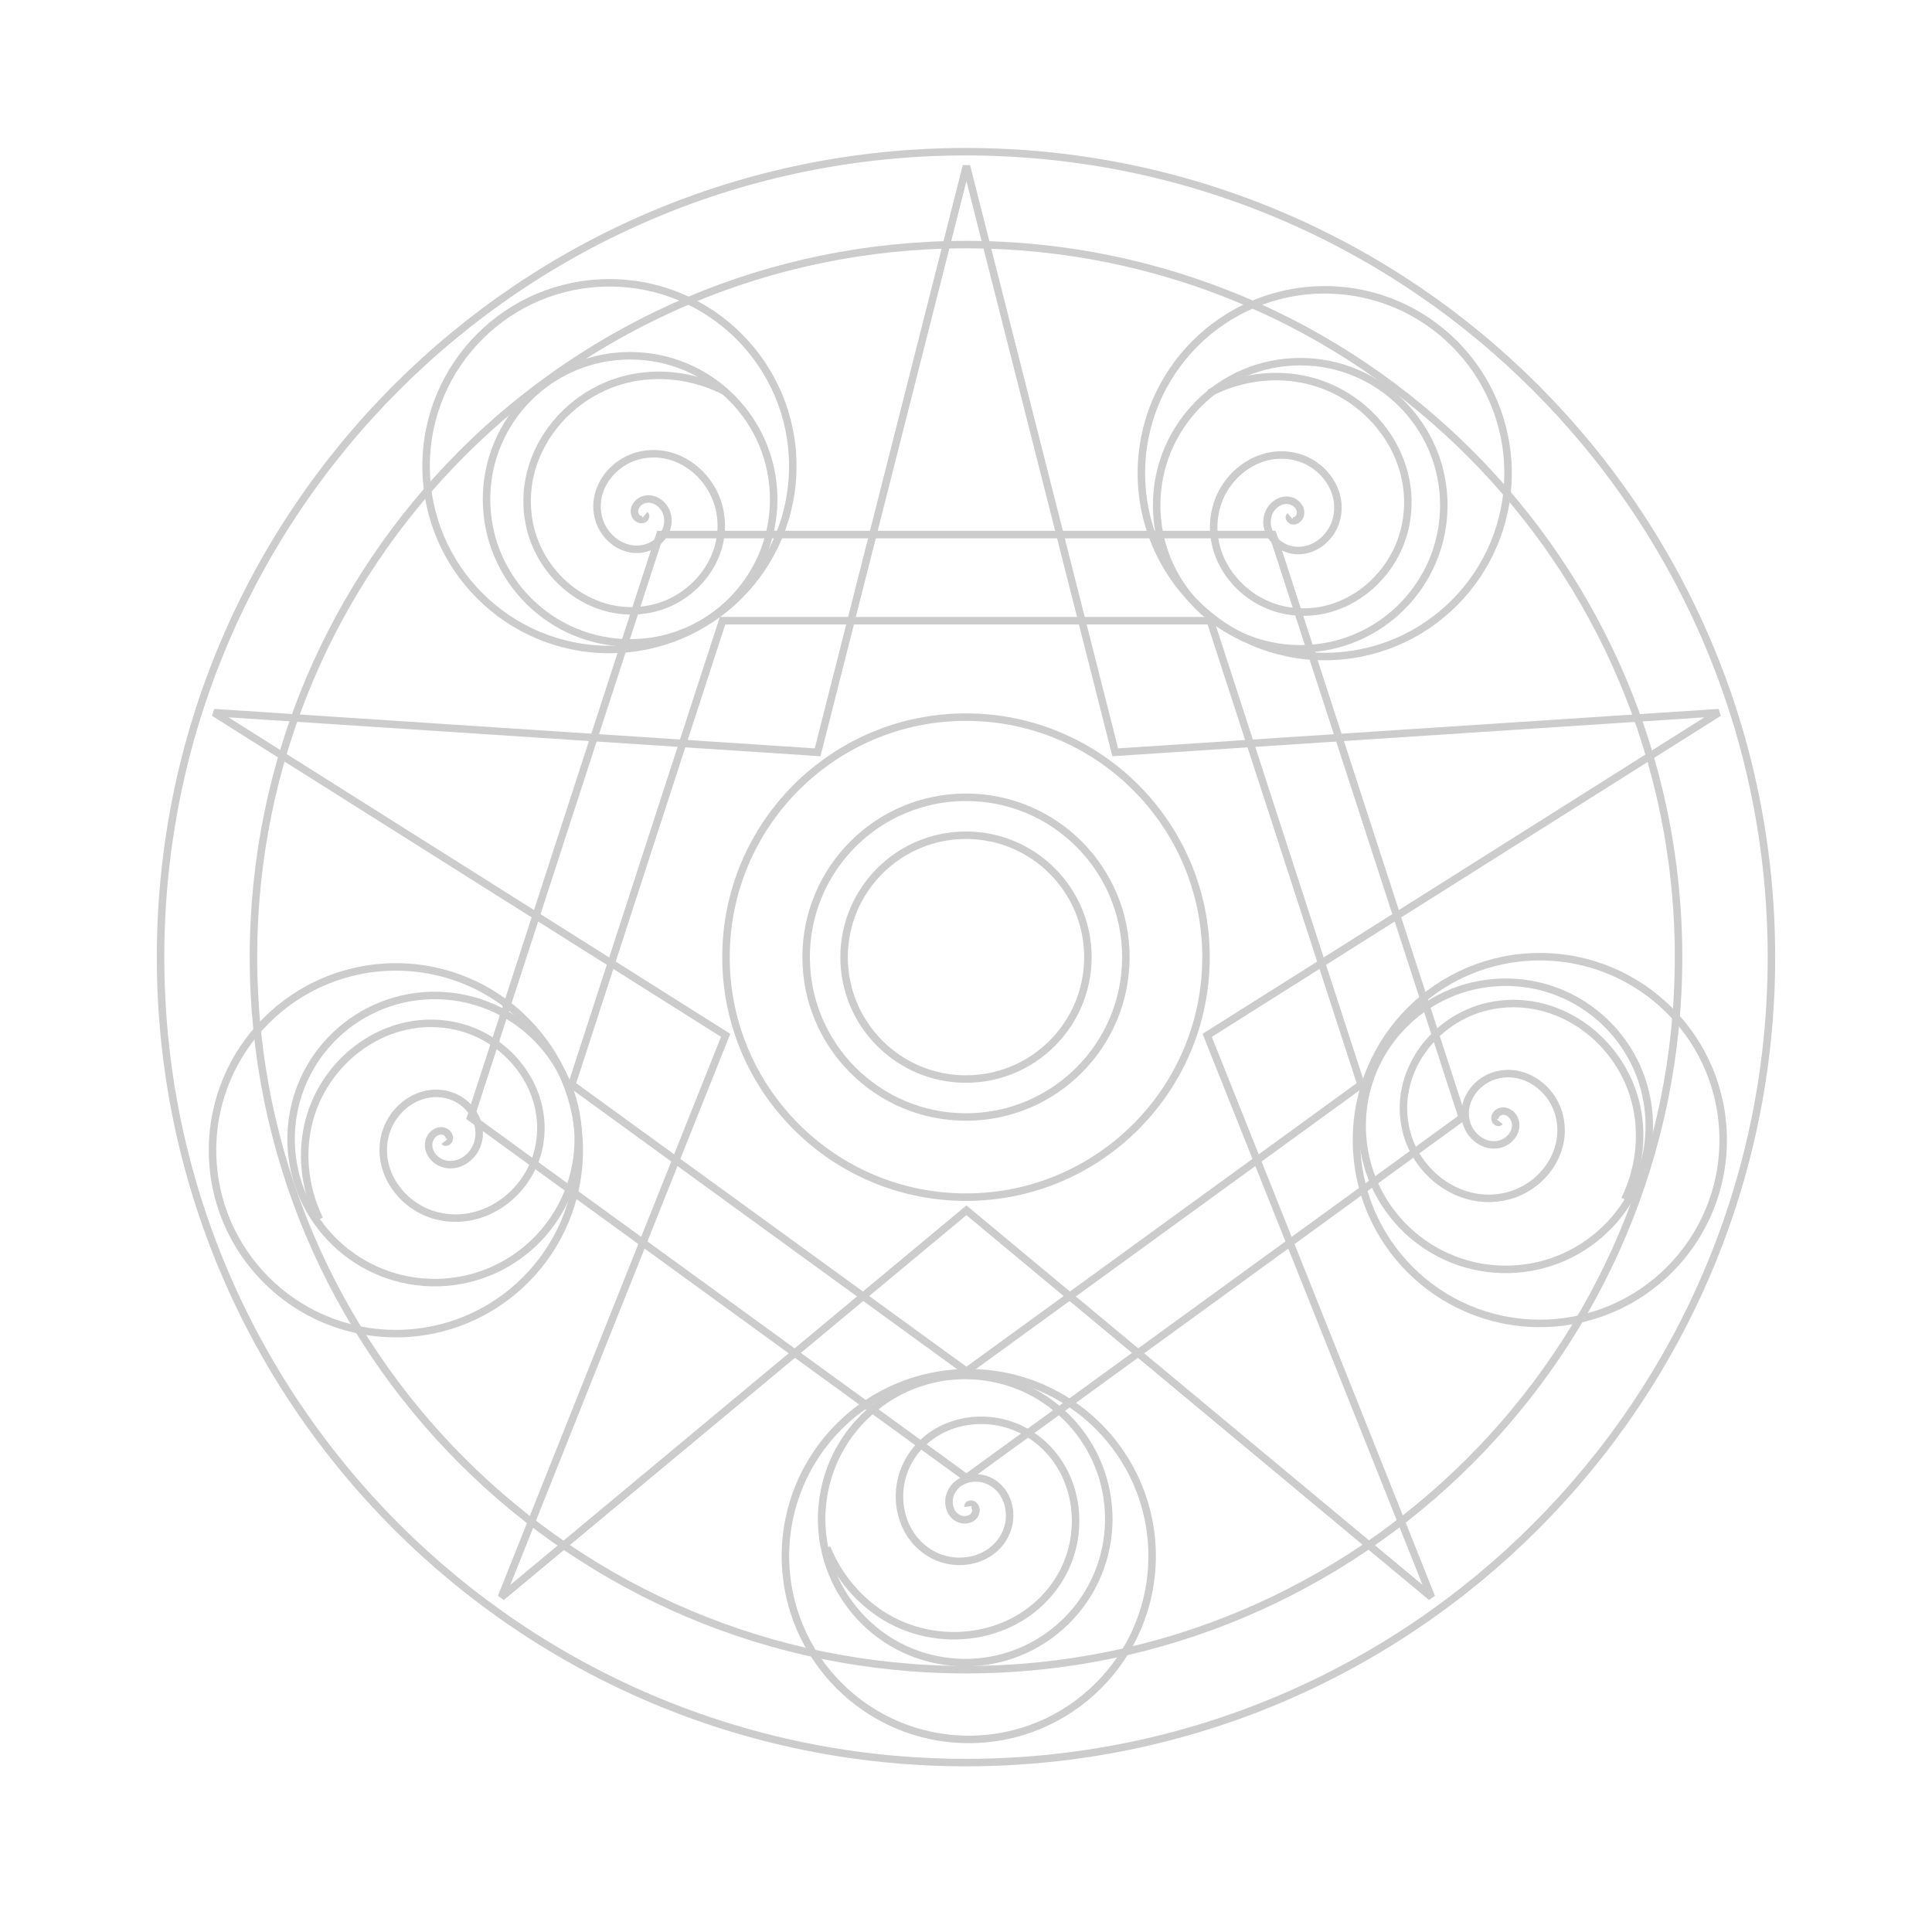
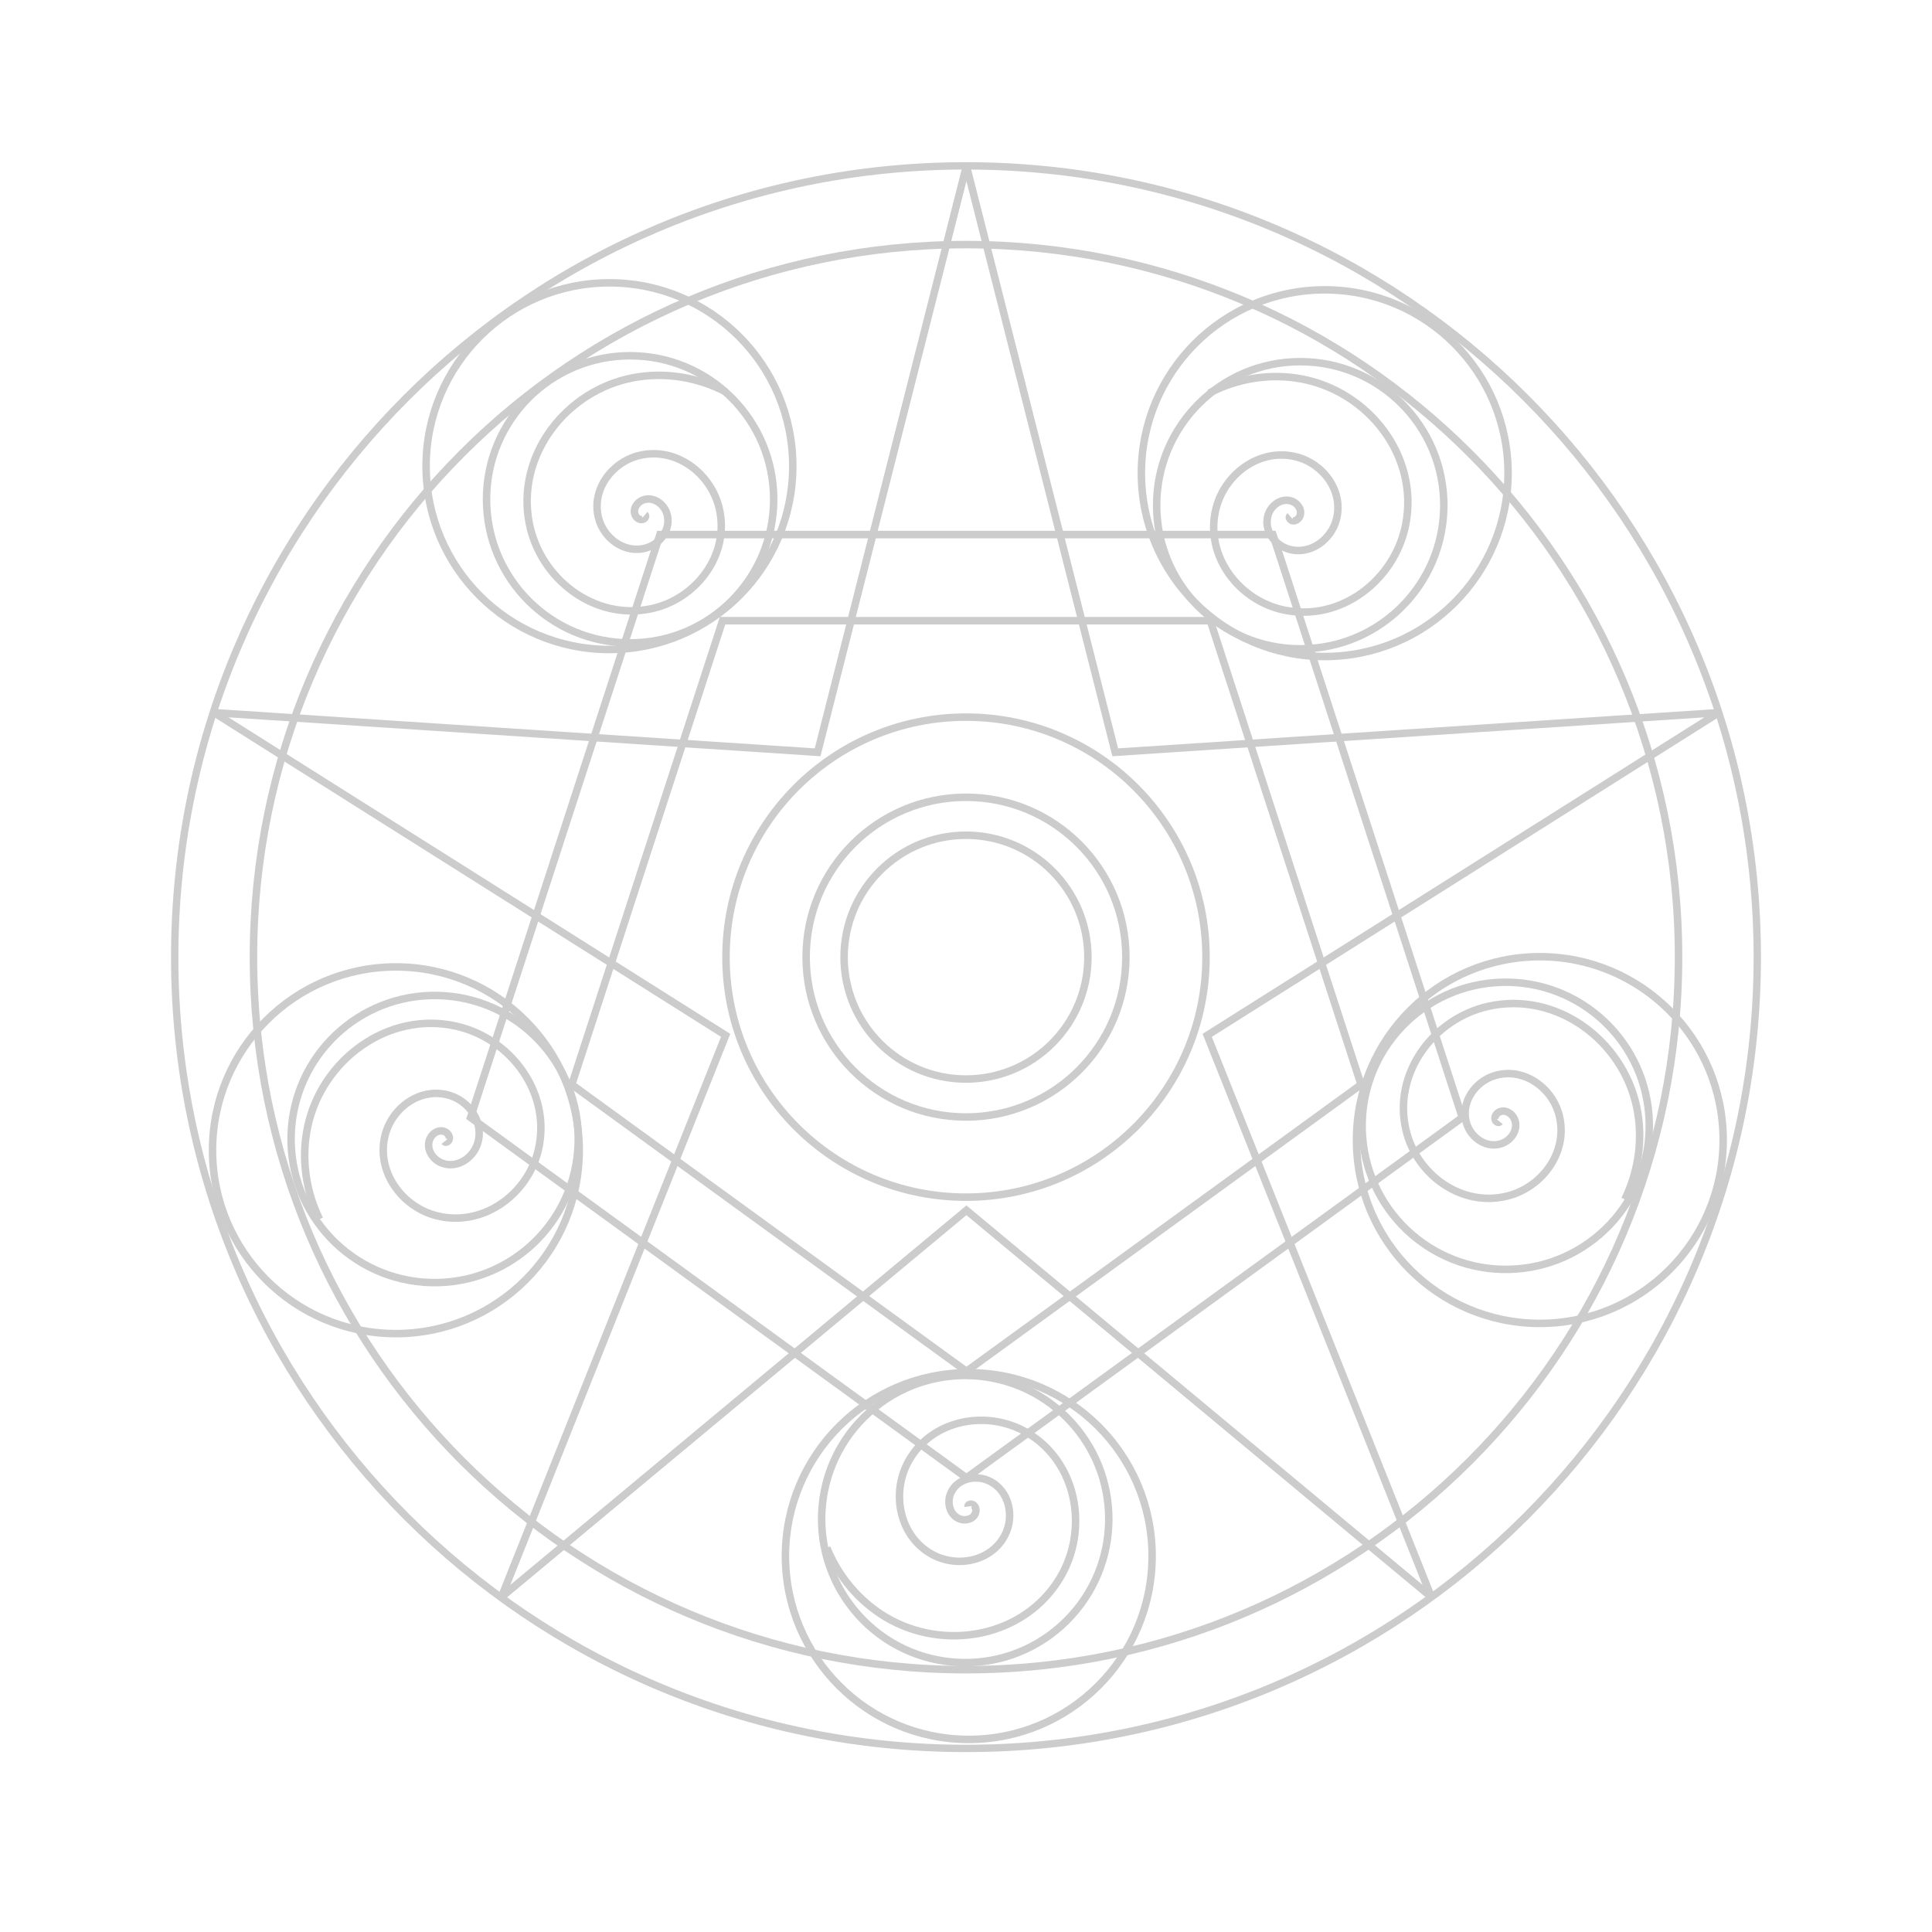
<svg xmlns="http://www.w3.org/2000/svg" width="128.206mm" height="128.206mm" viewBox="0 0 128.206 128.206" version="1.1" id="svg5">
  <defs id="defs2" />
  <g id="layer1" transform="translate(-76.20057,-11.56775)">
    <g id="g65351" transform="matrix(0.9852231,0,0,0.9852231,-64.83202,-39.31146)" style="display:inline">
      <text xml:space="preserve" style="font-size:9.856px;line-height:1.25;font-family:Mulish;-inkscape-font-specification:Mulish;display:inline;fill:#000000;stroke:#cccccc;stroke-width:0.504;stroke-miterlimit:4;stroke-dasharray:none;stroke-opacity:1" x="173.142" y="43.778" id="text10227">
        <tspan id="tspan10225" style="fill:#000000;stroke:#cccccc;stroke-width:0.504;stroke-miterlimit:4;stroke-dasharray:none;stroke-opacity:1" x="173.142" y="43.778"> </tspan>
      </text>
      <circle style="display:inline;fill:none;stroke:#cccccc;stroke-width:0.504;stroke-miterlimit:4;stroke-dasharray:none;stroke-opacity:0.996" id="circle972" cx="208.212" cy="116.11" r="8.211" />
      <circle style="display:inline;fill:none;stroke:#cccccc;stroke-width:0.504;stroke-miterlimit:4;stroke-dasharray:none;stroke-opacity:0.996" id="circle1162" cx="208.212" cy="116.11" r="10.768" />
      <circle style="display:inline;fill:none;stroke:#cccccc;stroke-width:0.504;stroke-miterlimit:4;stroke-dasharray:none;stroke-opacity:0.996" id="circle1164" cx="208.212" cy="116.11" r="16.166" />
      <path style="display:inline;opacity:1;fill:none;stroke:#cccccc;stroke-width:3.706;stroke-miterlimit:4;stroke-dasharray:none;stroke-opacity:1" id="path1274" transform="matrix(0.06176502,-0.1212207,0.1212207,0.06176502,122.0053,131.7376)" d="M 207.912,329.925 507.633,282.454 645.399,552.836 430.823,767.412 160.441,629.646 Z" />
      <circle style="display:inline;fill:none;stroke:#cccccc;stroke-width:0.504;stroke-miterlimit:4;stroke-dasharray:none;stroke-opacity:1" id="circle2257" cx="133.579" cy="-241.282" r="9.671" transform="rotate(88.55933)" />
      <path style="display:inline;opacity:1;fill:none;fill-rule:evenodd;stroke:#cccccc;stroke-width:3.789;stroke-miterlimit:4;stroke-dasharray:none;stroke-opacity:1" id="path2259" transform="matrix(-0.04801021,-0.1241116,0.1241116,-0.04801021,219.6913,168.1682)" d="m 220.763,282.644 c -0.448,-0.782 0.435,-1.59 1.124,-1.77 1.883,-0.493 3.392,1.38 3.591,3.067 0.407,3.454 -2.94,5.961 -6.105,6.071 -5.521,0.192 -9.332,-5.15 -9.232,-10.291 0.157,-8.1 8.035,-13.531 15.667,-13.093 11.207,0.643 18.579,11.615 17.668,22.265 -1.271,14.853 -15.906,24.496 -30.115,22.971 -19.05,-2.044 -31.297,-20.925 -29.016,-39.242 2.965,-23.806 26.684,-38.998 49.669,-35.813 29.129,4.036 47.612,33.196 43.373,61.415 -5.262,35.028 -40.472,57.151 -74.499,51.705 -15.924,-2.548 -30.663,-10.677 -41.58,-22.508" />
      <circle style="display:inline;fill:none;stroke:#cccccc;stroke-width:0.504;stroke-miterlimit:4;stroke-dasharray:none;stroke-opacity:1" id="circle2261" cx="123.986" cy="175.597" r="9.671" transform="matrix(-0.02514173,0.9996839,0.9996839,0.02514173,0,0)" />
      <path style="display:inline;opacity:1;fill:none;fill-rule:evenodd;stroke:#cccccc;stroke-width:3.789;stroke-miterlimit:4;stroke-dasharray:none;stroke-opacity:1" id="path2263" transform="matrix(0.04801021,-0.1241116,-0.1241116,-0.04801021,197.5633,169.5011)" d="m 220.763,282.644 c -0.448,-0.782 0.435,-1.59 1.124,-1.77 1.883,-0.493 3.392,1.38 3.591,3.067 0.407,3.454 -2.94,5.961 -6.105,6.071 -5.521,0.192 -9.332,-5.15 -9.232,-10.291 0.157,-8.1 8.035,-13.531 15.667,-13.093 11.207,0.643 18.579,11.615 17.668,22.265 -1.271,14.853 -15.906,24.496 -30.115,22.971 -19.05,-2.044 -31.297,-20.925 -29.016,-39.242 2.965,-23.806 26.684,-38.998 49.669,-35.813 29.129,4.036 47.612,33.196 43.373,61.415 -5.262,35.028 -40.472,57.151 -74.499,51.705 -15.924,-2.548 -30.663,-10.677 -41.58,-22.508" />
      <path style="display:inline;opacity:1;fill:none;stroke:#cccccc;stroke-width:2.442;stroke-miterlimit:4;stroke-dasharray:none;stroke-opacity:1" id="path2469" transform="matrix(0.09371784,0.1839316,0.1839316,-0.09371784,77.39315,92.32011)" d="M 207.912,329.925 377.52,430.868 507.633,282.454 l -43.591,192.499 181.357,77.882 -196.548,18.028 -18.028,196.548 -77.882,-181.357 -192.499,43.591 148.414,-130.113 z" />
      <g id="g4499" transform="matrix(-0.5124942,0,0,0.5124942,305.9158,47.12684)" style="display:inline;stroke:#cccccc;stroke-width:0.984;stroke-miterlimit:4;stroke-dasharray:none;stroke-opacity:1">
        <g id="g59134" transform="translate(1.157562,1.511261)" style="stroke:#cccccc;stroke-width:0.984;stroke-miterlimit:4;stroke-dasharray:none;stroke-opacity:1">
          <g id="g2255" transform="matrix(0.98139,0,0,0.98139,2.741246,1.280983)" style="display:inline;stroke:#cccccc;stroke-width:1.002;stroke-miterlimit:4;stroke-dasharray:none;stroke-opacity:1">
            <circle style="fill:none;stroke:#cccccc;stroke-width:1.002;stroke-miterlimit:4;stroke-dasharray:none;stroke-opacity:1" id="circle2249" cx="145.526" cy="73.795" r="19.228" />
            <path style="fill:none;fill-rule:evenodd;stroke:#cccccc;stroke-width:3.789;stroke-miterlimit:4;stroke-dasharray:none;stroke-opacity:1" id="path2251" transform="matrix(-0.249086,0.0892217,-0.0892217,-0.249086,227.107,125.9393)" d="m 220.763,282.644 c -0.448,-0.782 0.435,-1.59 1.124,-1.77 1.883,-0.493 3.392,1.38 3.591,3.067 0.407,3.454 -2.94,5.961 -6.105,6.071 -5.521,0.192 -9.332,-5.15 -9.232,-10.291 0.157,-8.1 8.035,-13.531 15.667,-13.093 11.207,0.643 18.579,11.615 17.668,22.265 -1.271,14.853 -15.906,24.496 -30.115,22.971 -19.05,-2.044 -31.297,-20.925 -29.016,-39.242 2.965,-23.806 26.684,-38.998 49.669,-35.813 29.129,4.036 47.612,33.196 43.373,61.415 -5.262,35.028 -40.472,57.151 -74.499,51.705 -15.924,-2.548 -30.663,-10.677 -41.58,-22.508" />
          </g>
          <circle style="fill:none;stroke:#cccccc;stroke-width:0.984;stroke-miterlimit:4;stroke-dasharray:none;stroke-opacity:1" id="circle4495" cx="142.342" cy="69.487" r="24.096" />
        </g>
        <g id="g59125" transform="translate(0.356283,-0.1496645)" style="stroke:#cccccc;stroke-width:0.984;stroke-miterlimit:4;stroke-dasharray:none;stroke-opacity:1">
          <circle style="display:inline;fill:none;stroke:#cccccc;stroke-width:0.575;stroke-miterlimit:4;stroke-dasharray:none;stroke-opacity:1" id="path1298" cx="169.722" cy="93.923" r="11.032" transform="matrix(-1.710465,0,0,1.710465,524.7345,-86.06756)" />
          <path style="display:inline;opacity:1;fill:none;fill-rule:evenodd;stroke:#cccccc;stroke-width:3.789;stroke-miterlimit:4;stroke-dasharray:none;stroke-opacity:1" id="path1437" transform="matrix(0.2444505,0.08756127,0.08756127,-0.2444505,153.759,126.3722)" d="m 220.763,282.644 c -0.448,-0.782 0.435,-1.59 1.124,-1.77 1.883,-0.493 3.392,1.38 3.591,3.067 0.407,3.454 -2.94,5.961 -6.105,6.071 -5.521,0.192 -9.332,-5.15 -9.232,-10.291 0.157,-8.1 8.035,-13.531 15.667,-13.093 11.207,0.643 18.579,11.615 17.668,22.265 -1.271,14.853 -15.906,24.496 -30.115,22.971 -19.05,-2.044 -31.297,-20.925 -29.016,-39.242 2.965,-23.806 26.684,-38.998 49.669,-35.813 29.129,4.036 47.612,33.196 43.373,61.415 -5.262,35.028 -40.472,57.151 -74.499,51.705 -15.924,-2.548 -30.663,-10.677 -41.58,-22.508" />
          <circle style="fill:none;stroke:#cccccc;stroke-width:0.984;stroke-miterlimit:4;stroke-dasharray:none;stroke-opacity:1" id="circle4495-3" cx="237.148" cy="70.226" r="24.096" />
        </g>
        <circle style="fill:none;stroke:#cccccc;stroke-width:0.984;stroke-miterlimit:4;stroke-dasharray:none;stroke-opacity:1" id="circle4528" cx="265.573" cy="159.985" r="24.096" />
        <g id="g59266" transform="translate(-0.2057887,0.2888058)" style="stroke:#cccccc;stroke-width:0.984;stroke-miterlimit:4;stroke-dasharray:none;stroke-opacity:1">
          <circle style="display:inline;fill:none;stroke:#cccccc;stroke-width:0.575;stroke-miterlimit:4;stroke-dasharray:none;stroke-opacity:1" id="circle2265" cx="-30.341" cy="258.359" r="11.032" transform="matrix(1.273003,1.142435,-1.142435,1.273003,524.7345,-86.06756)" />
          <path style="display:inline;opacity:1;fill:none;fill-rule:evenodd;stroke:#cccccc;stroke-width:3.789;stroke-miterlimit:4;stroke-dasharray:none;stroke-opacity:1" id="path2267" transform="matrix(-0.2404136,0.09810369,0.09810369,0.2404136,215.9331,116.9121)" d="m 220.763,282.645 c -0.451,-0.782 0.431,-1.593 1.119,-1.775 1.884,-0.5 3.401,1.372 3.605,3.061 0.418,3.46 -2.929,5.981 -6.099,6.1 -5.532,0.208 -9.365,-5.134 -9.28,-10.286 0.134,-8.118 8.014,-13.582 15.664,-13.165 11.234,0.613 18.653,11.588 17.77,22.265 -1.232,14.891 -15.874,24.597 -30.12,23.109 -19.1,-1.995 -31.429,-20.887 -29.194,-39.254 2.905,-23.871 26.64,-39.166 49.688,-36.038 29.212,3.965 47.82,33.145 43.65,61.444 -5.177,35.129 -40.413,57.404 -74.539,52.04 -15.383,-2.418 -29.698,-10.03 -40.537,-21.176" />
          <circle style="fill:none;stroke:#cccccc;stroke-width:0.984;stroke-miterlimit:4;stroke-dasharray:none;stroke-opacity:1" id="circle4530" cx="190.484" cy="213.028" r="24.096" />
        </g>
        <circle style="fill:none;stroke:#cccccc;stroke-width:0.984;stroke-miterlimit:4;stroke-dasharray:none;stroke-opacity:1" id="circle4532" cx="115.228" cy="158.642" r="24.096" />
      </g>
-       <circle style="display:inline;fill:none;stroke:#cccccc;stroke-width:0.504;stroke-miterlimit:4;stroke-dasharray:none;stroke-opacity:1" id="circle60091" cx="208.212" cy="116.11" r="54.25" />
+       <circle style="display:inline;fill:none;stroke:#cccccc;stroke-width:0.495;stroke-miterlimit:4;stroke-dasharray:none;stroke-opacity:1" id="circle60091" cx="208.212" cy="116.11" r="53.297" />
      <circle style="display:inline;fill:none;stroke:#cccccc;stroke-width:0.504;stroke-miterlimit:4;stroke-dasharray:none;stroke-opacity:1" id="circle60195" cx="208.212" cy="116.11" r="47.993" />
      <path style="display:inline;opacity:1;fill:none;stroke:#cccccc;stroke-width:4.657;stroke-miterlimit:4;stroke-dasharray:none;stroke-opacity:0.996" id="path1192" transform="matrix(0.04915202,-0.09646627,0.09646627,0.04915202,139.6154,128.536)" d="M 207.912,329.925 507.633,282.454 645.399,552.836 430.823,767.412 160.441,629.646 Z" />
    </g>
  </g>
</svg>
